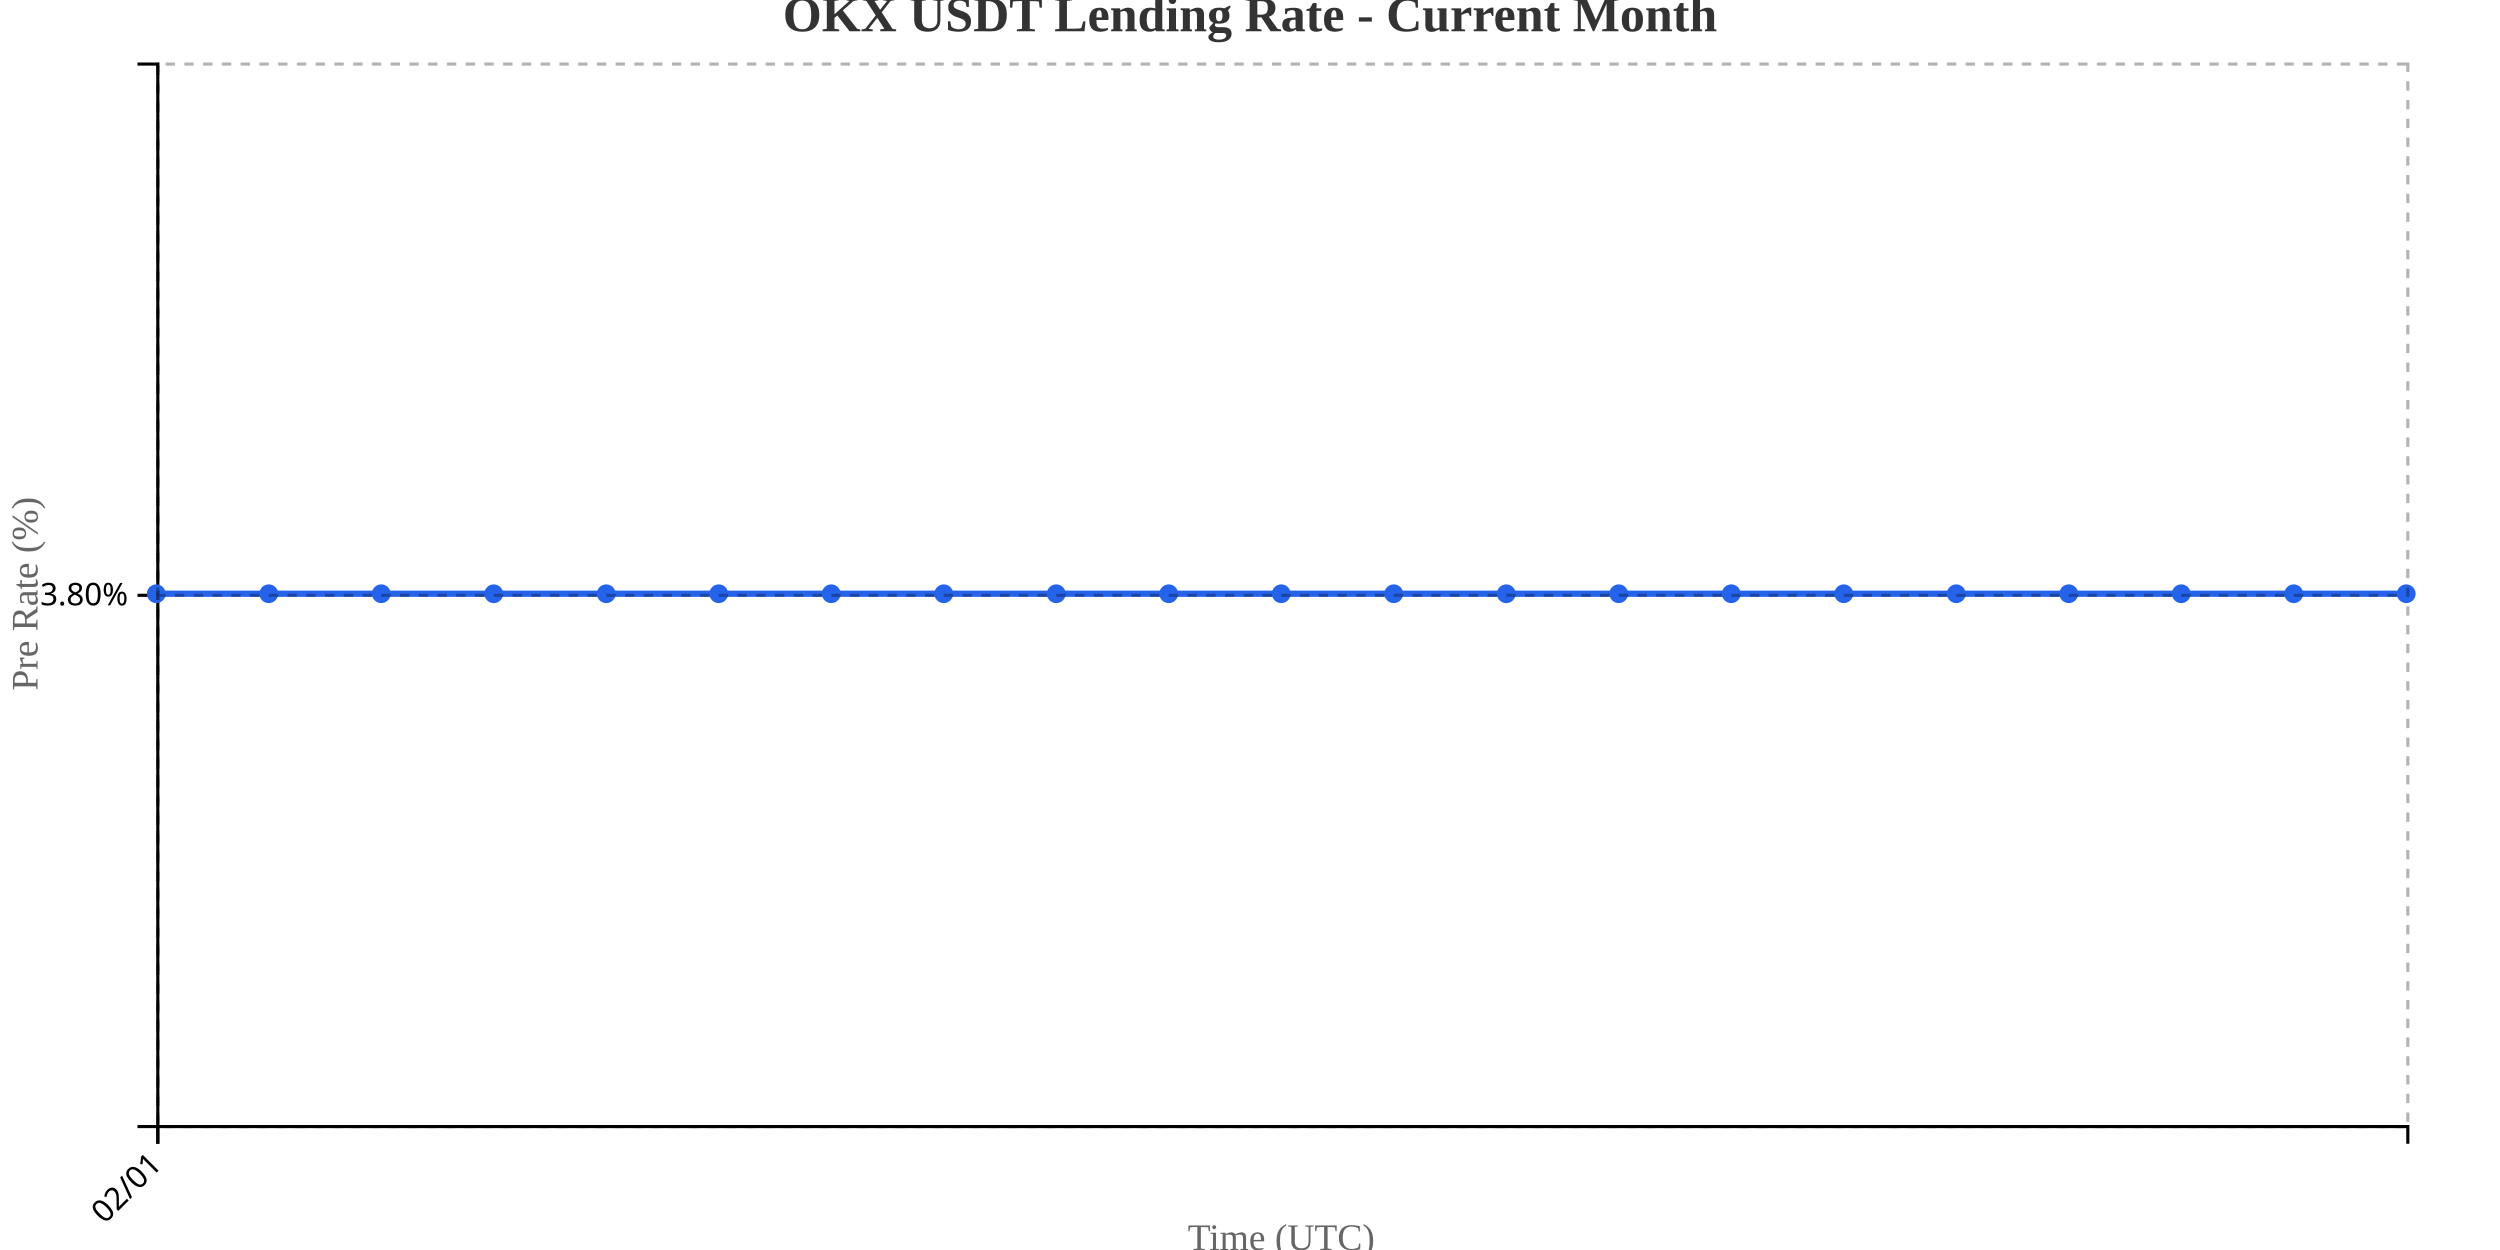
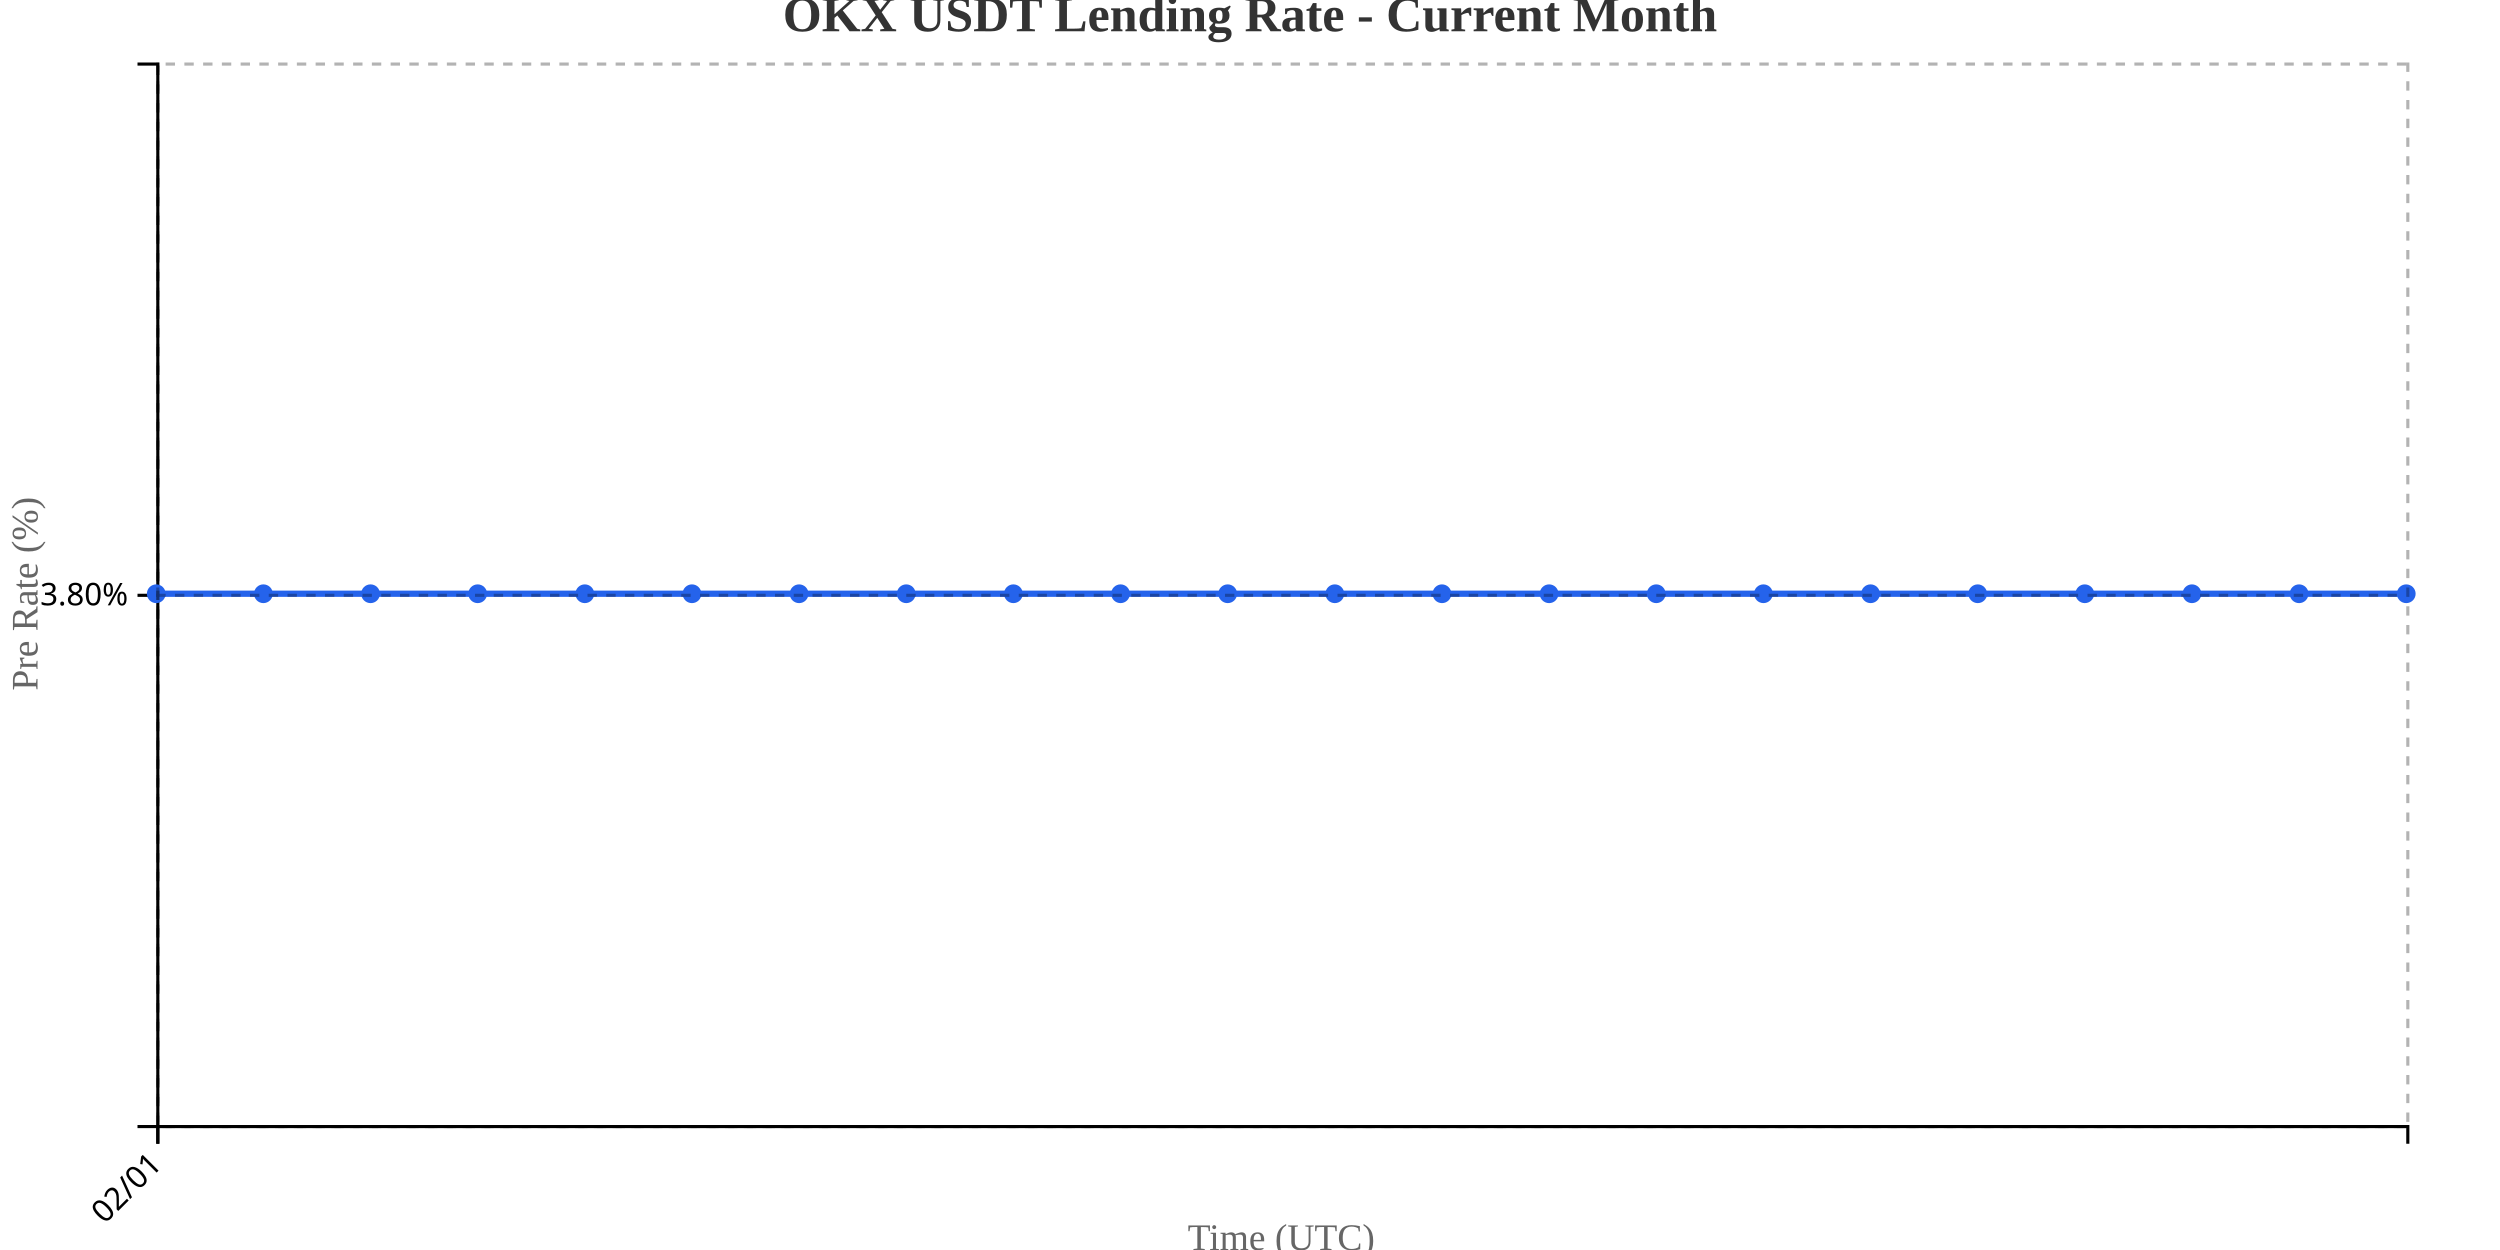
<svg xmlns="http://www.w3.org/2000/svg" width="800" height="400">
  <g transform="translate(50,20)">
    <g transform="translate(0,340)" fill="none" font-size="10" font-family="sans-serif" text-anchor="middle">
      <path class="domain" stroke="currentColor" d="M0.5,6V0.5H720.5V6" />
      <g class="tick" opacity="1" transform="translate(0.5,0)">
        <line stroke="currentColor" y2="6" />
        <text fill="currentColor" y="9" dy=".15em" style="text-anchor: end;" dx="-.8em" transform="rotate(-45)">02/01</text>
      </g>
    </g>
    <g fill="none" font-size="10" font-family="sans-serif" text-anchor="end">
      <path class="domain" stroke="currentColor" d="M-6,340.5H0.5V0.5H-6" />
      <g class="tick" opacity="1" transform="translate(0,170.5)">
        <line stroke="currentColor" x2="-6" />
        <text fill="currentColor" x="-9" dy="0.32em">3.80%</text>
      </g>
    </g>
    <text transform="rotate(-90)" y="-50" x="-170" dy="1em" style="text-anchor: middle; font-size: 12px; fill: #666;">Pre Rate (%)</text>
    <text transform="translate(360, 380)" style="text-anchor: middle; font-size: 12px; fill: #666;">Time (UTC)</text>
-     <path fill="none" stroke="#2563eb" stroke-width="2" d="M0,170C12,170,24,170,36,170C48,170,60,170,72,170C84,170,96,170,108,170C120,170,132,170,144,170C156,170,168,170,180,170C192,170,204,170,216,170C228,170,240,170,252,170C264,170,276,170,288,170C300,170,312,170,324,170C336,170,348,170,360,170C372,170,384,170,396,170C408,170,420,170,432,170C444,170,456,170,468,170C480,170,492,170,504,170C516,170,528,170,540,170C552,170,564,170,576,170C588,170,600,170,612,170C624,170,636,170,648,170C660,170,672,170,684,170C696,170,708,170,720,170" />
+     <path fill="none" stroke="#2563eb" stroke-width="2" d="M0,170C11.429,170,22.857,170,34.286,170C45.714,170,57.143,170,68.571,170C80,170,91.429,170,102.857,170C114.286,170,125.714,170,137.143,170C148.571,170,160,170,171.429,170C182.857,170,194.286,170,205.714,170C217.143,170,228.571,170,240,170C251.429,170,262.857,170,274.286,170C285.714,170,297.143,170,308.571,170C320,170,331.429,170,342.857,170C354.286,170,365.714,170,377.143,170C388.571,170,400,170,411.429,170C422.857,170,434.286,170,445.714,170C457.143,170,468.571,170,480,170C491.429,170,502.857,170,514.286,170C525.714,170,537.143,170,548.571,170C560,170,571.429,170,582.857,170C594.286,170,605.714,170,617.143,170C628.571,170,640,170,651.429,170C662.857,170,674.286,170,685.714,170C697.143,170,708.571,170,720,170" />
    <circle class="dot" cx="0" cy="170" r="3" fill="#2563eb" />
-     <circle class="dot" cx="36" cy="170" r="3" fill="#2563eb" />
-     <circle class="dot" cx="72" cy="170" r="3" fill="#2563eb" />
-     <circle class="dot" cx="108" cy="170" r="3" fill="#2563eb" />
-     <circle class="dot" cx="144" cy="170" r="3" fill="#2563eb" />
-     <circle class="dot" cx="180" cy="170" r="3" fill="#2563eb" />
-     <circle class="dot" cx="216" cy="170" r="3" fill="#2563eb" />
-     <circle class="dot" cx="252" cy="170" r="3" fill="#2563eb" />
-     <circle class="dot" cx="288" cy="170" r="3" fill="#2563eb" />
-     <circle class="dot" cx="324" cy="170" r="3" fill="#2563eb" />
-     <circle class="dot" cx="360" cy="170" r="3" fill="#2563eb" />
-     <circle class="dot" cx="396" cy="170" r="3" fill="#2563eb" />
-     <circle class="dot" cx="432" cy="170" r="3" fill="#2563eb" />
-     <circle class="dot" cx="468" cy="170" r="3" fill="#2563eb" />
-     <circle class="dot" cx="504" cy="170" r="3" fill="#2563eb" />
-     <circle class="dot" cx="540" cy="170" r="3" fill="#2563eb" />
-     <circle class="dot" cx="576" cy="170" r="3" fill="#2563eb" />
-     <circle class="dot" cx="612" cy="170" r="3" fill="#2563eb" />
-     <circle class="dot" cx="648" cy="170" r="3" fill="#2563eb" />
-     <circle class="dot" cx="684" cy="170" r="3" fill="#2563eb" />
+     <circle class="dot" cx="34.286" cy="170" r="3" fill="#2563eb" />
+     <circle class="dot" cx="68.571" cy="170" r="3" fill="#2563eb" />
+     <circle class="dot" cx="102.857" cy="170" r="3" fill="#2563eb" />
+     <circle class="dot" cx="137.143" cy="170" r="3" fill="#2563eb" />
+     <circle class="dot" cx="171.429" cy="170" r="3" fill="#2563eb" />
+     <circle class="dot" cx="205.714" cy="170" r="3" fill="#2563eb" />
+     <circle class="dot" cx="240" cy="170" r="3" fill="#2563eb" />
+     <circle class="dot" cx="274.286" cy="170" r="3" fill="#2563eb" />
+     <circle class="dot" cx="308.571" cy="170" r="3" fill="#2563eb" />
+     <circle class="dot" cx="342.857" cy="170" r="3" fill="#2563eb" />
+     <circle class="dot" cx="377.143" cy="170" r="3" fill="#2563eb" />
+     <circle class="dot" cx="411.429" cy="170" r="3" fill="#2563eb" />
+     <circle class="dot" cx="445.714" cy="170" r="3" fill="#2563eb" />
+     <circle class="dot" cx="480" cy="170" r="3" fill="#2563eb" />
+     <circle class="dot" cx="514.286" cy="170" r="3" fill="#2563eb" />
+     <circle class="dot" cx="548.571" cy="170" r="3" fill="#2563eb" />
+     <circle class="dot" cx="582.857" cy="170" r="3" fill="#2563eb" />
+     <circle class="dot" cx="617.143" cy="170" r="3" fill="#2563eb" />
+     <circle class="dot" cx="651.429" cy="170" r="3" fill="#2563eb" />
+     <circle class="dot" cx="685.714" cy="170" r="3" fill="#2563eb" />
    <circle class="dot" cx="720" cy="170" r="3" fill="#2563eb" />
    <g class="grid" transform="translate(0,340)" fill="none" font-size="10" font-family="sans-serif" text-anchor="middle" style="stroke-dasharray: 3,3; opacity: 0.3;">
      <path class="domain" stroke="currentColor" d="M0.5,-340V0.5H720.5V-340" />
      <g class="tick" opacity="1" transform="translate(0.5,0)">
        <line stroke="currentColor" y2="-340" />
        <text fill="currentColor" y="3" dy="0.71em" />
      </g>
    </g>
    <g class="grid" fill="none" font-size="10" font-family="sans-serif" text-anchor="end" style="stroke-dasharray: 3,3; opacity: 0.3;">
      <path class="domain" stroke="currentColor" d="M720,340.5H0.5V0.5H720" />
      <g class="tick" opacity="1" transform="translate(0,170.5)">
        <line stroke="currentColor" x2="720" />
        <text fill="currentColor" x="-3" dy="0.32em" />
      </g>
    </g>
  </g>
  <text x="400" y="10" text-anchor="middle" style="font-size: 16px; font-weight: bold; fill: #333;">OKX USDT Lending Rate - Current Month</text>
</svg>
